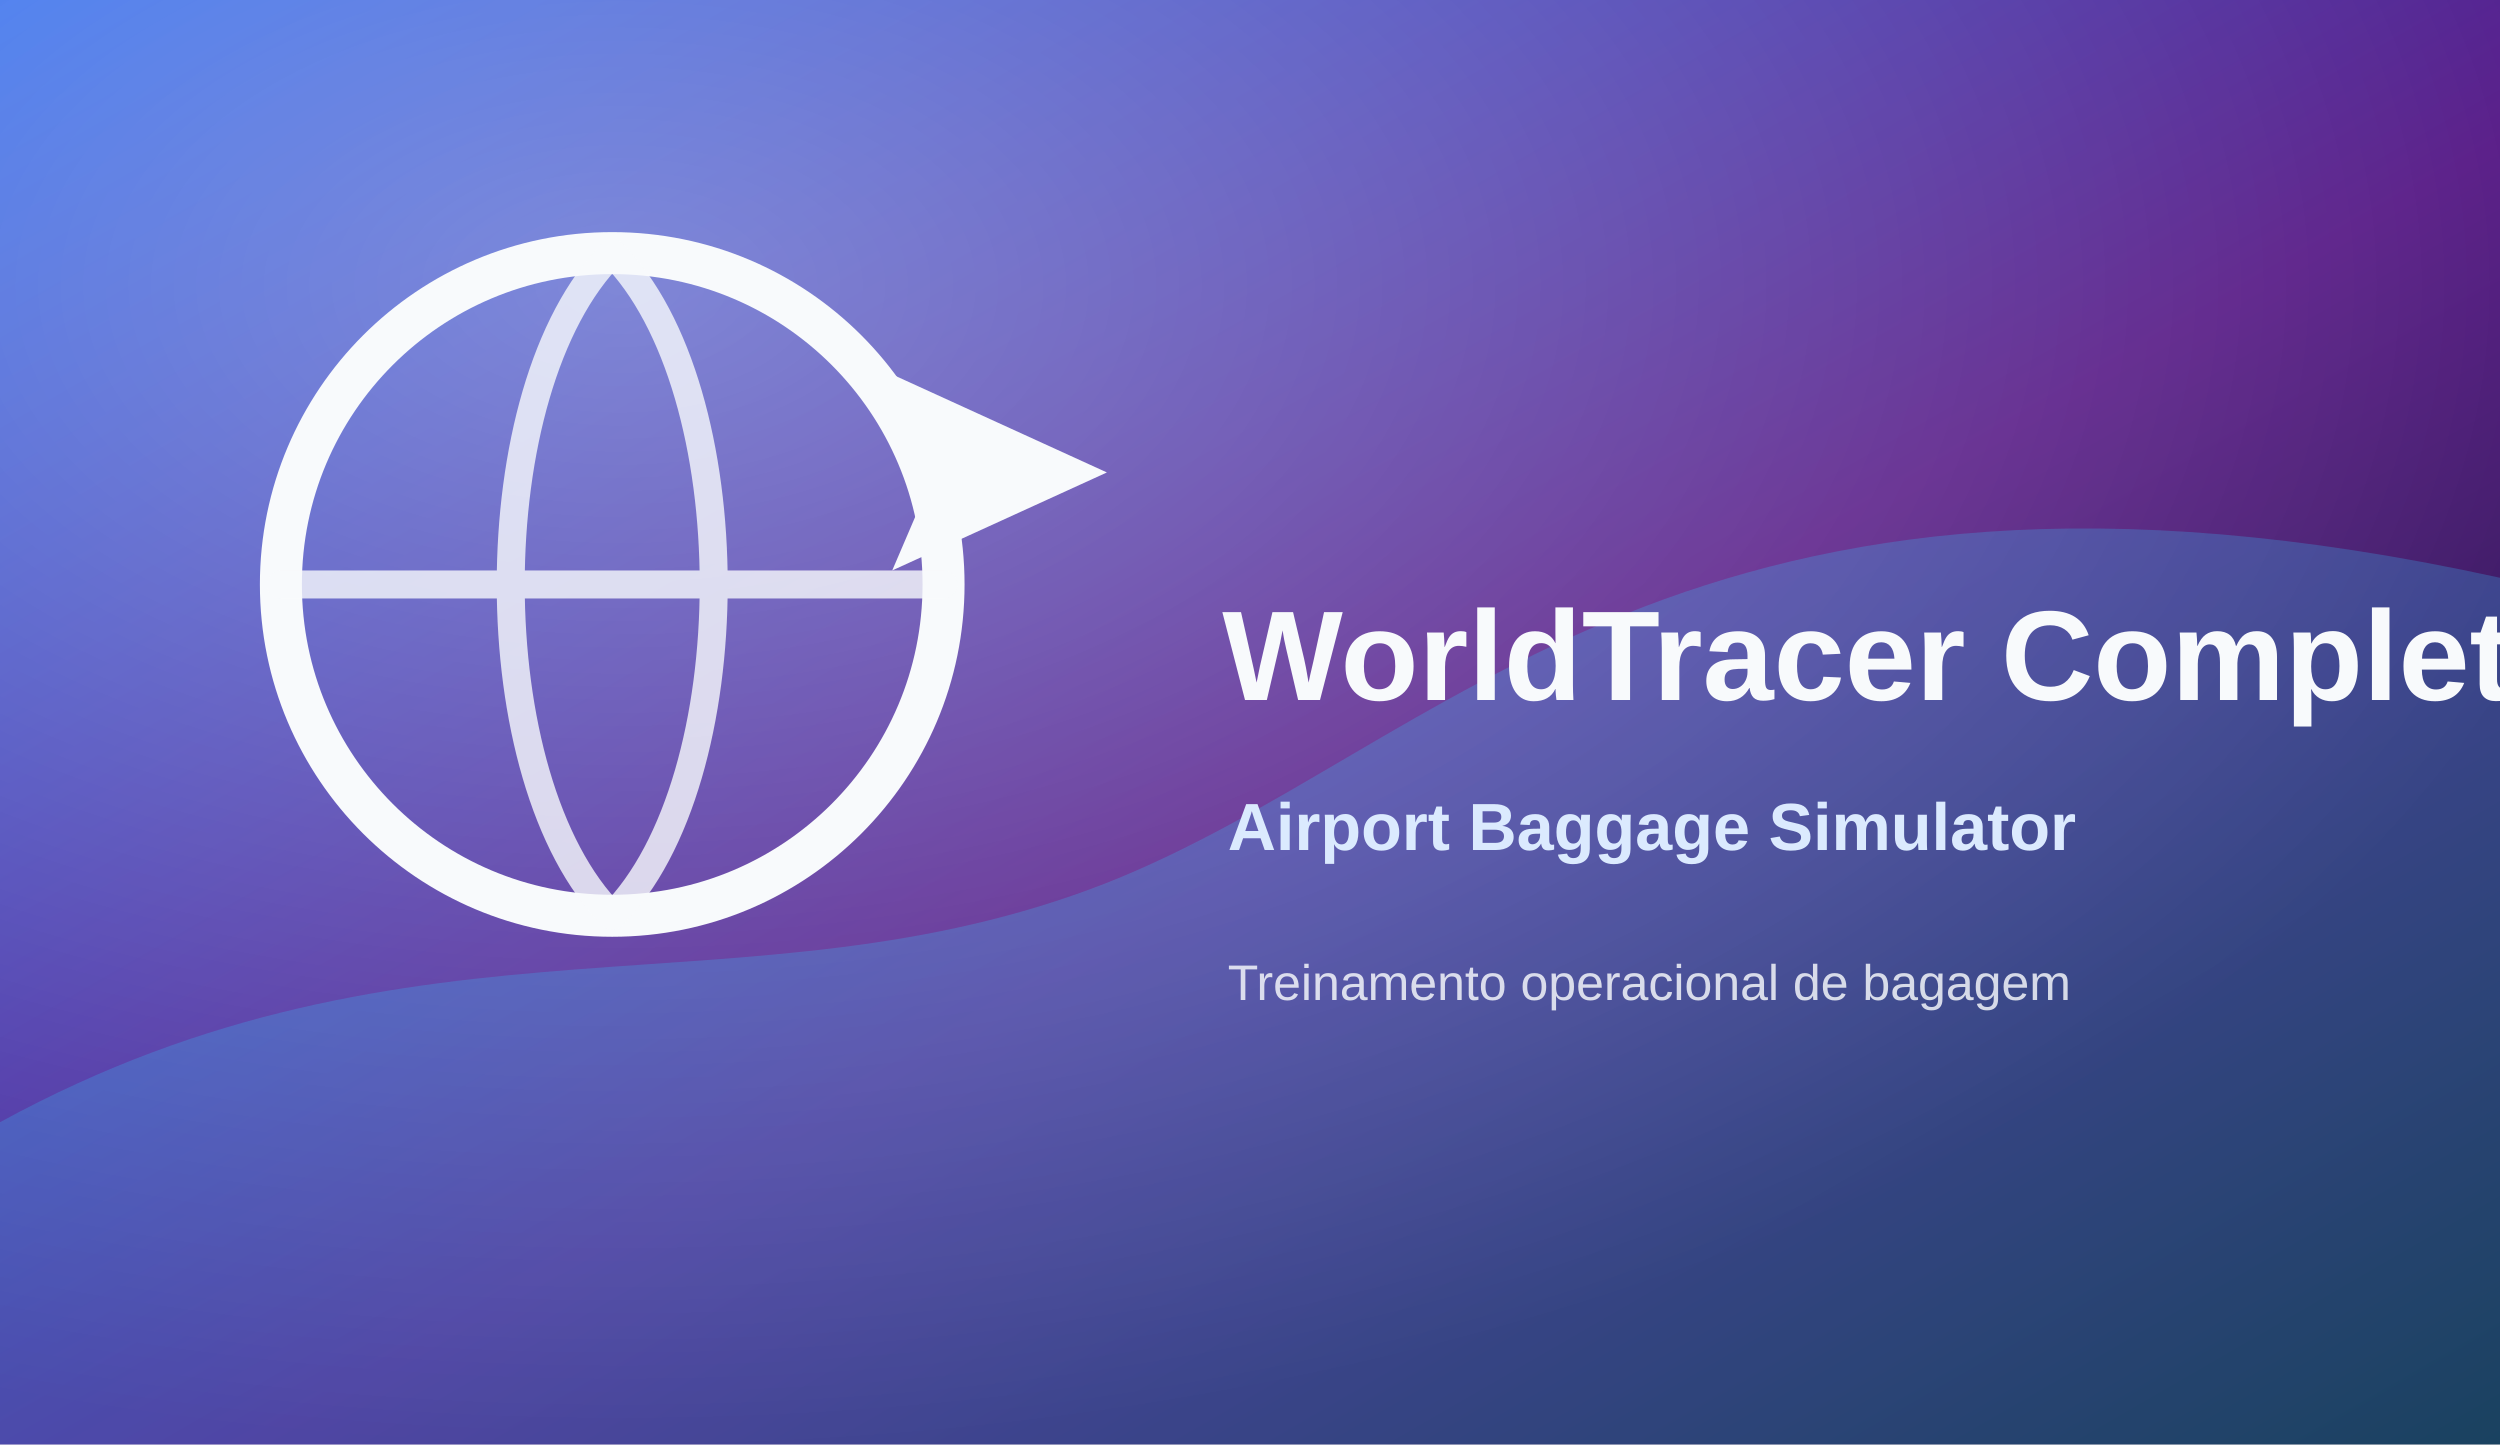
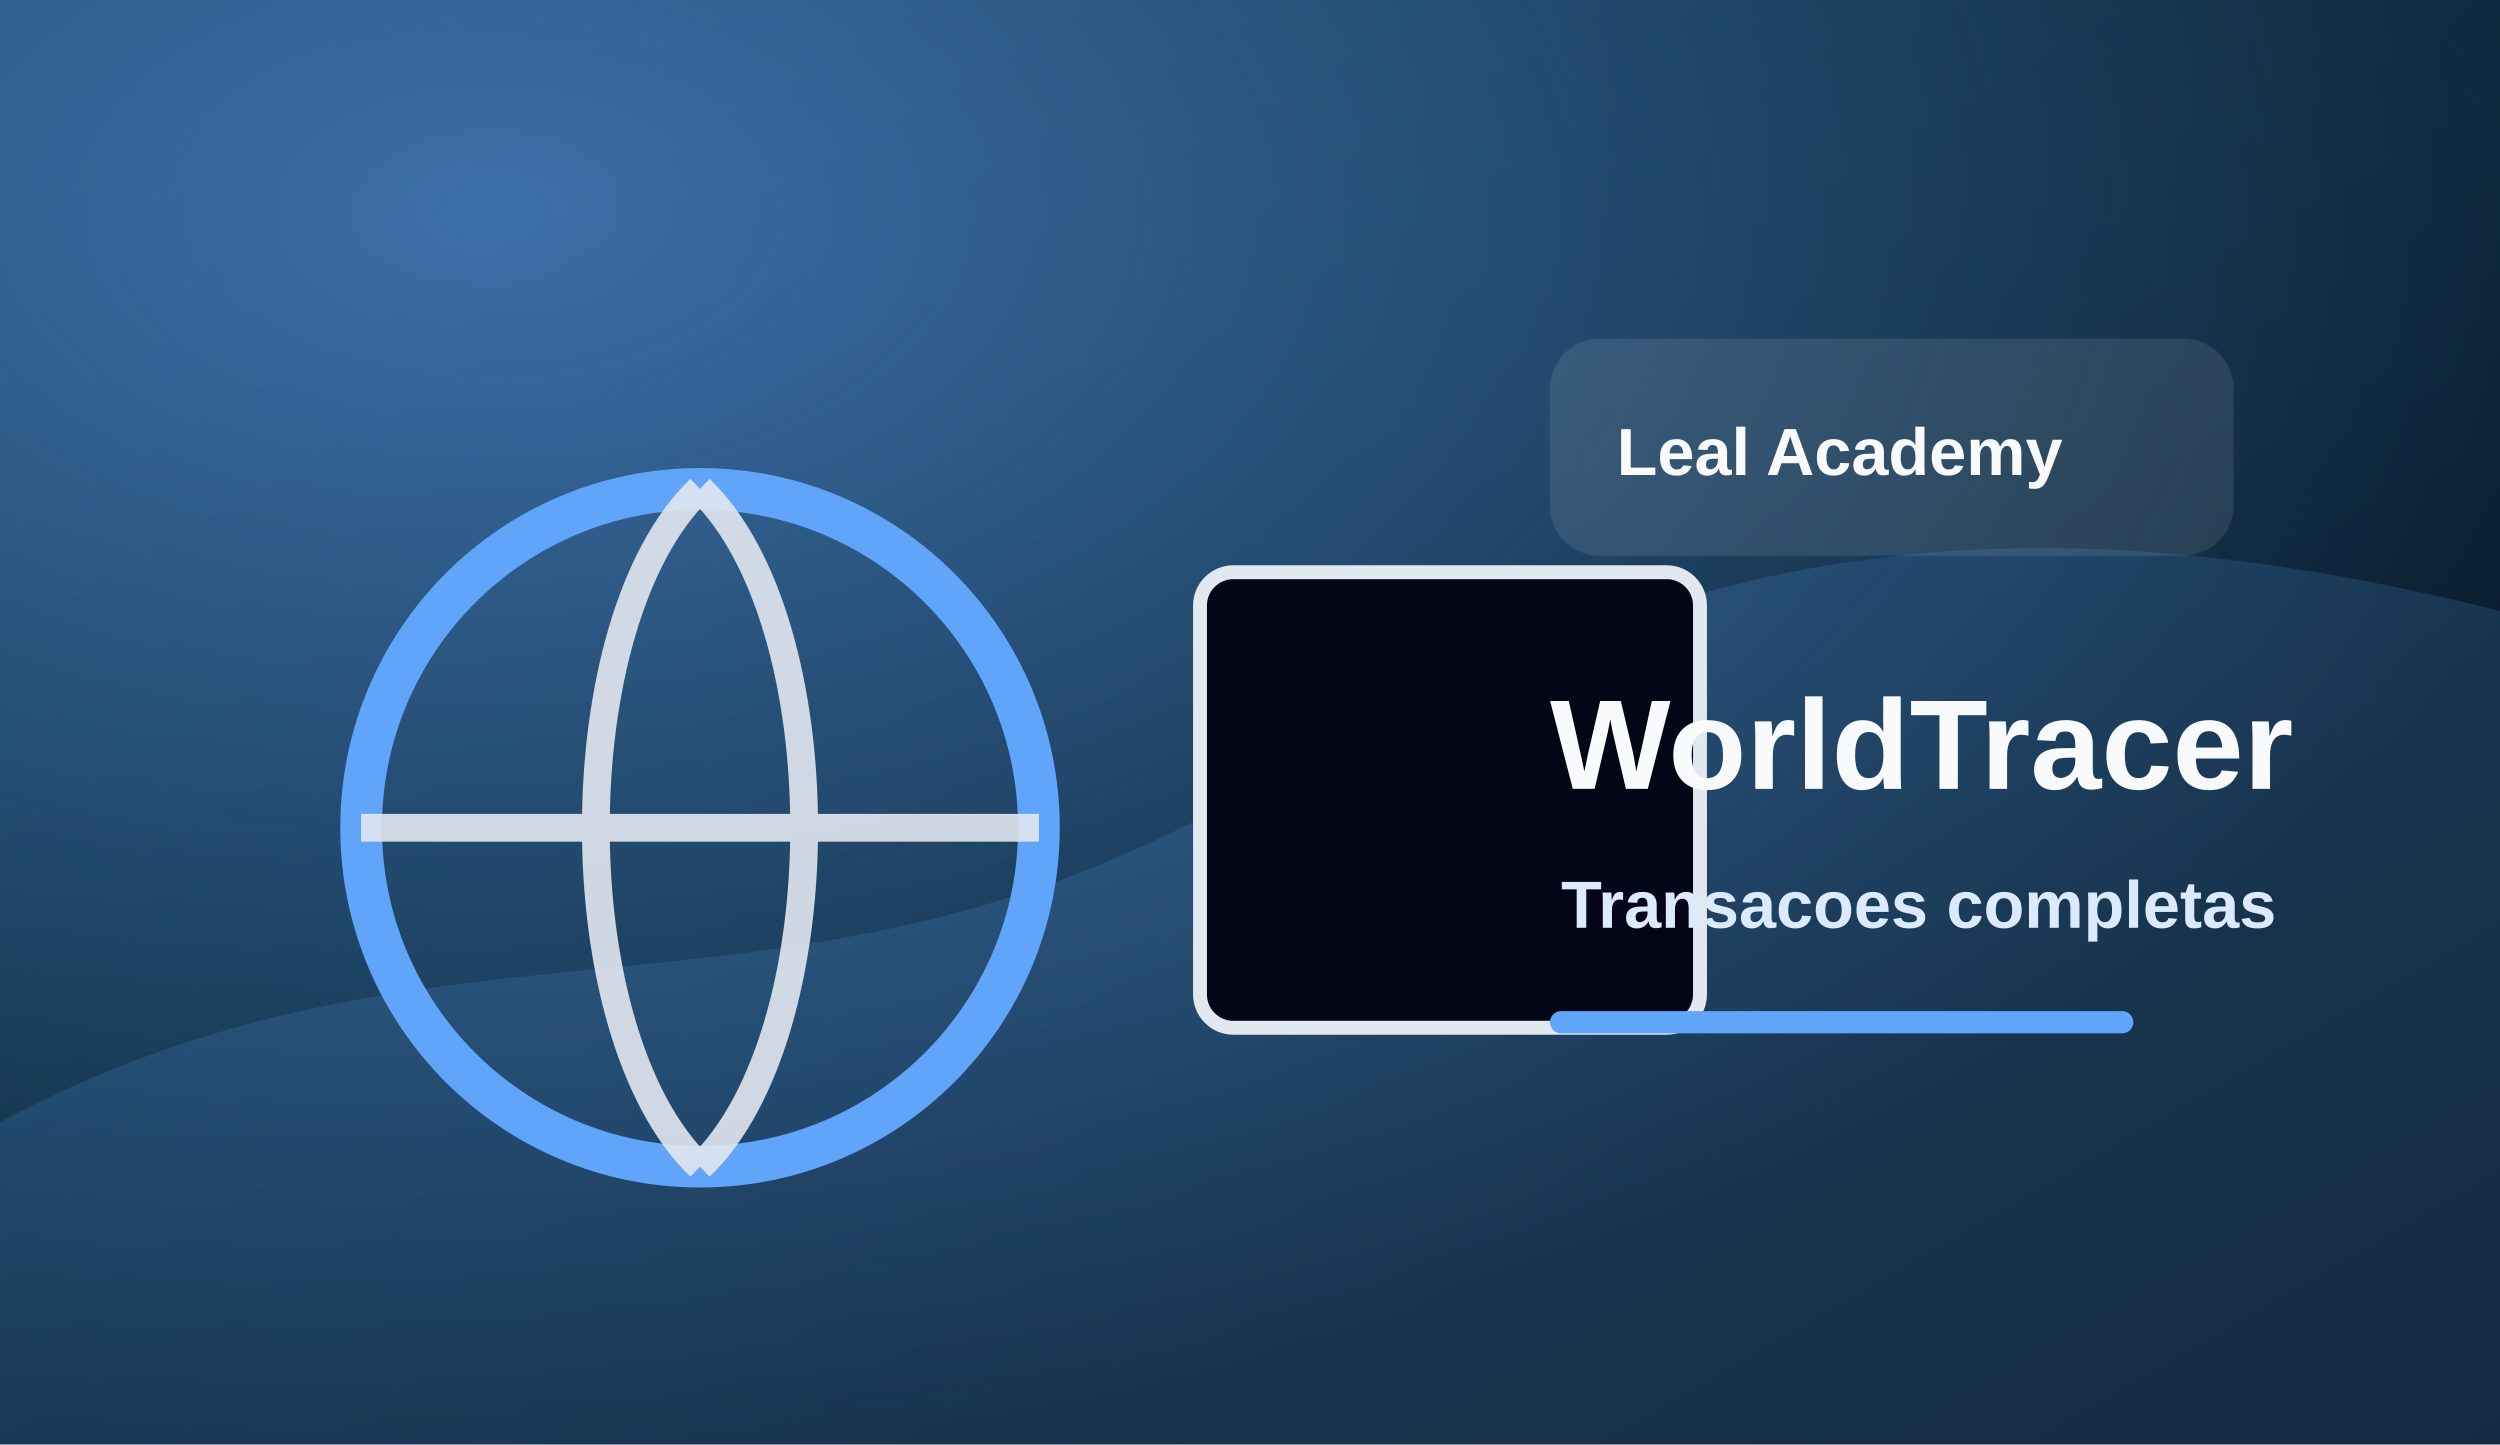
- <svg xmlns="http://www.w3.org/2000/svg" width="900" height="520" viewBox="0 0 900 520" role="img" aria-label="WorldTracer Completo">
+ <svg xmlns="http://www.w3.org/2000/svg" width="900" height="520" viewBox="0 0 900 520" role="img" aria-label="WorldTracer">
  <defs>
-     <linearGradient id="g" x1="0" x2="1" y1="0" y2="1">
-       <stop offset="0" stop-color="#2563eb" />
-       <stop offset=".55" stop-color="#581c87" />
-       <stop offset="1" stop-color="#0f172a" />
+     <linearGradient id="bg" x1="0" x2="1" y1="0" y2="1">
+       <stop offset="0" stop-color="#0f3448" />
+       <stop offset=".55" stop-color="#0b2436" />
+       <stop offset="1" stop-color="#071421" />
    </linearGradient>
-     <radialGradient id="light" cx=".25" cy=".2" r=".8">
-       <stop offset="0" stop-color="#ffffff" stop-opacity=".35" />
-       <stop offset="1" stop-color="#ffffff" stop-opacity="0" />
+     <radialGradient id="halo" cx=".20" cy=".15" r=".85">
+       <stop offset="0" stop-color="#60a5fa" stop-opacity=".55" />
+       <stop offset="1" stop-color="#60a5fa" stop-opacity="0" />
    </radialGradient>
  </defs>
-   <rect width="900" height="520" fill="url(#g)" />
-   <rect width="900" height="520" fill="url(#light)" />
-   <path d="M0 404c150-82 270-36 398-86 122-48 210-174 502-110v312H0z" fill="#38bdf8" opacity=".26" />
-   <g transform="translate(44 34) scale(.84)" fill="none" stroke-linecap="round" stroke-linejoin="round">
-     <circle cx="210" cy="210" r="142" fill="none" stroke="#f8fafc" stroke-width="18" />
-     <path d="M68 210h284M210 68c58 58 58 226 0 284M210 68c-58 58-58 226 0 284" fill="none" stroke="#f8fafc" stroke-width="12" opacity=".8" />
-     <path d="M330 120l92 42-92 42 18-42z" fill="#f8fafc" />
+   <rect width="900" height="520" fill="url(#bg)" />
+   <rect width="900" height="520" fill="url(#halo)" />
+   <path d="M0 404c138-74 250-38 384-88 132-50 232-168 516-96v300H0z" fill="#60a5fa" opacity=".16" />
+   <g transform="translate(42 38)">
+     <circle cx="210" cy="260" r="122" fill="none" stroke="#60a5fa" stroke-width="15" />
+     <path d="M88 260h244M210 138c50 48 50 196 0 244M210 138c-50 48-50 196 0 244" stroke="#e2e8f0" stroke-width="10" fill="none" opacity=".9" />
+     <rect x="390" y="168" width="180" height="164" rx="12" fill="#020617" stroke="#e2e8f0" stroke-width="5" />
  </g>
-   <text x="440" y="252" fill="#f8fafc" font-family="Segoe UI, Arial, sans-serif" font-size="46" font-weight="800">WorldTracer Completo</text>
-   <text x="442" y="306" fill="#dbeafe" font-family="Segoe UI, Arial, sans-serif" font-size="24" font-weight="600">Airport Baggage Simulator</text>
-   <text x="442" y="360" fill="#f8fafc" opacity=".82" font-family="Segoe UI, Arial, sans-serif" font-size="18">Treinamento operacional de bagagem</text>
+   <rect x="558" y="122" width="246" height="78" rx="18" fill="#ffffff" opacity=".10" stroke="#ffffff" stroke-opacity=".22" />
+   <text x="582" y="171" fill="#f8fafc" font-family="Segoe UI, Arial, sans-serif" font-size="24" font-weight="800">Leal Academy</text>
+   <text x="558" y="284" fill="#f8fafc" font-family="Segoe UI, Arial, sans-serif" font-size="46" font-weight="900">WorldTracer</text>
+   <text x="562" y="334" fill="#dbeafe" font-family="Segoe UI, Arial, sans-serif" font-size="24" font-weight="700">Transacoes completas</text>
+   <path d="M562 368h202" stroke="#60a5fa" stroke-width="8" stroke-linecap="round" />
</svg>
